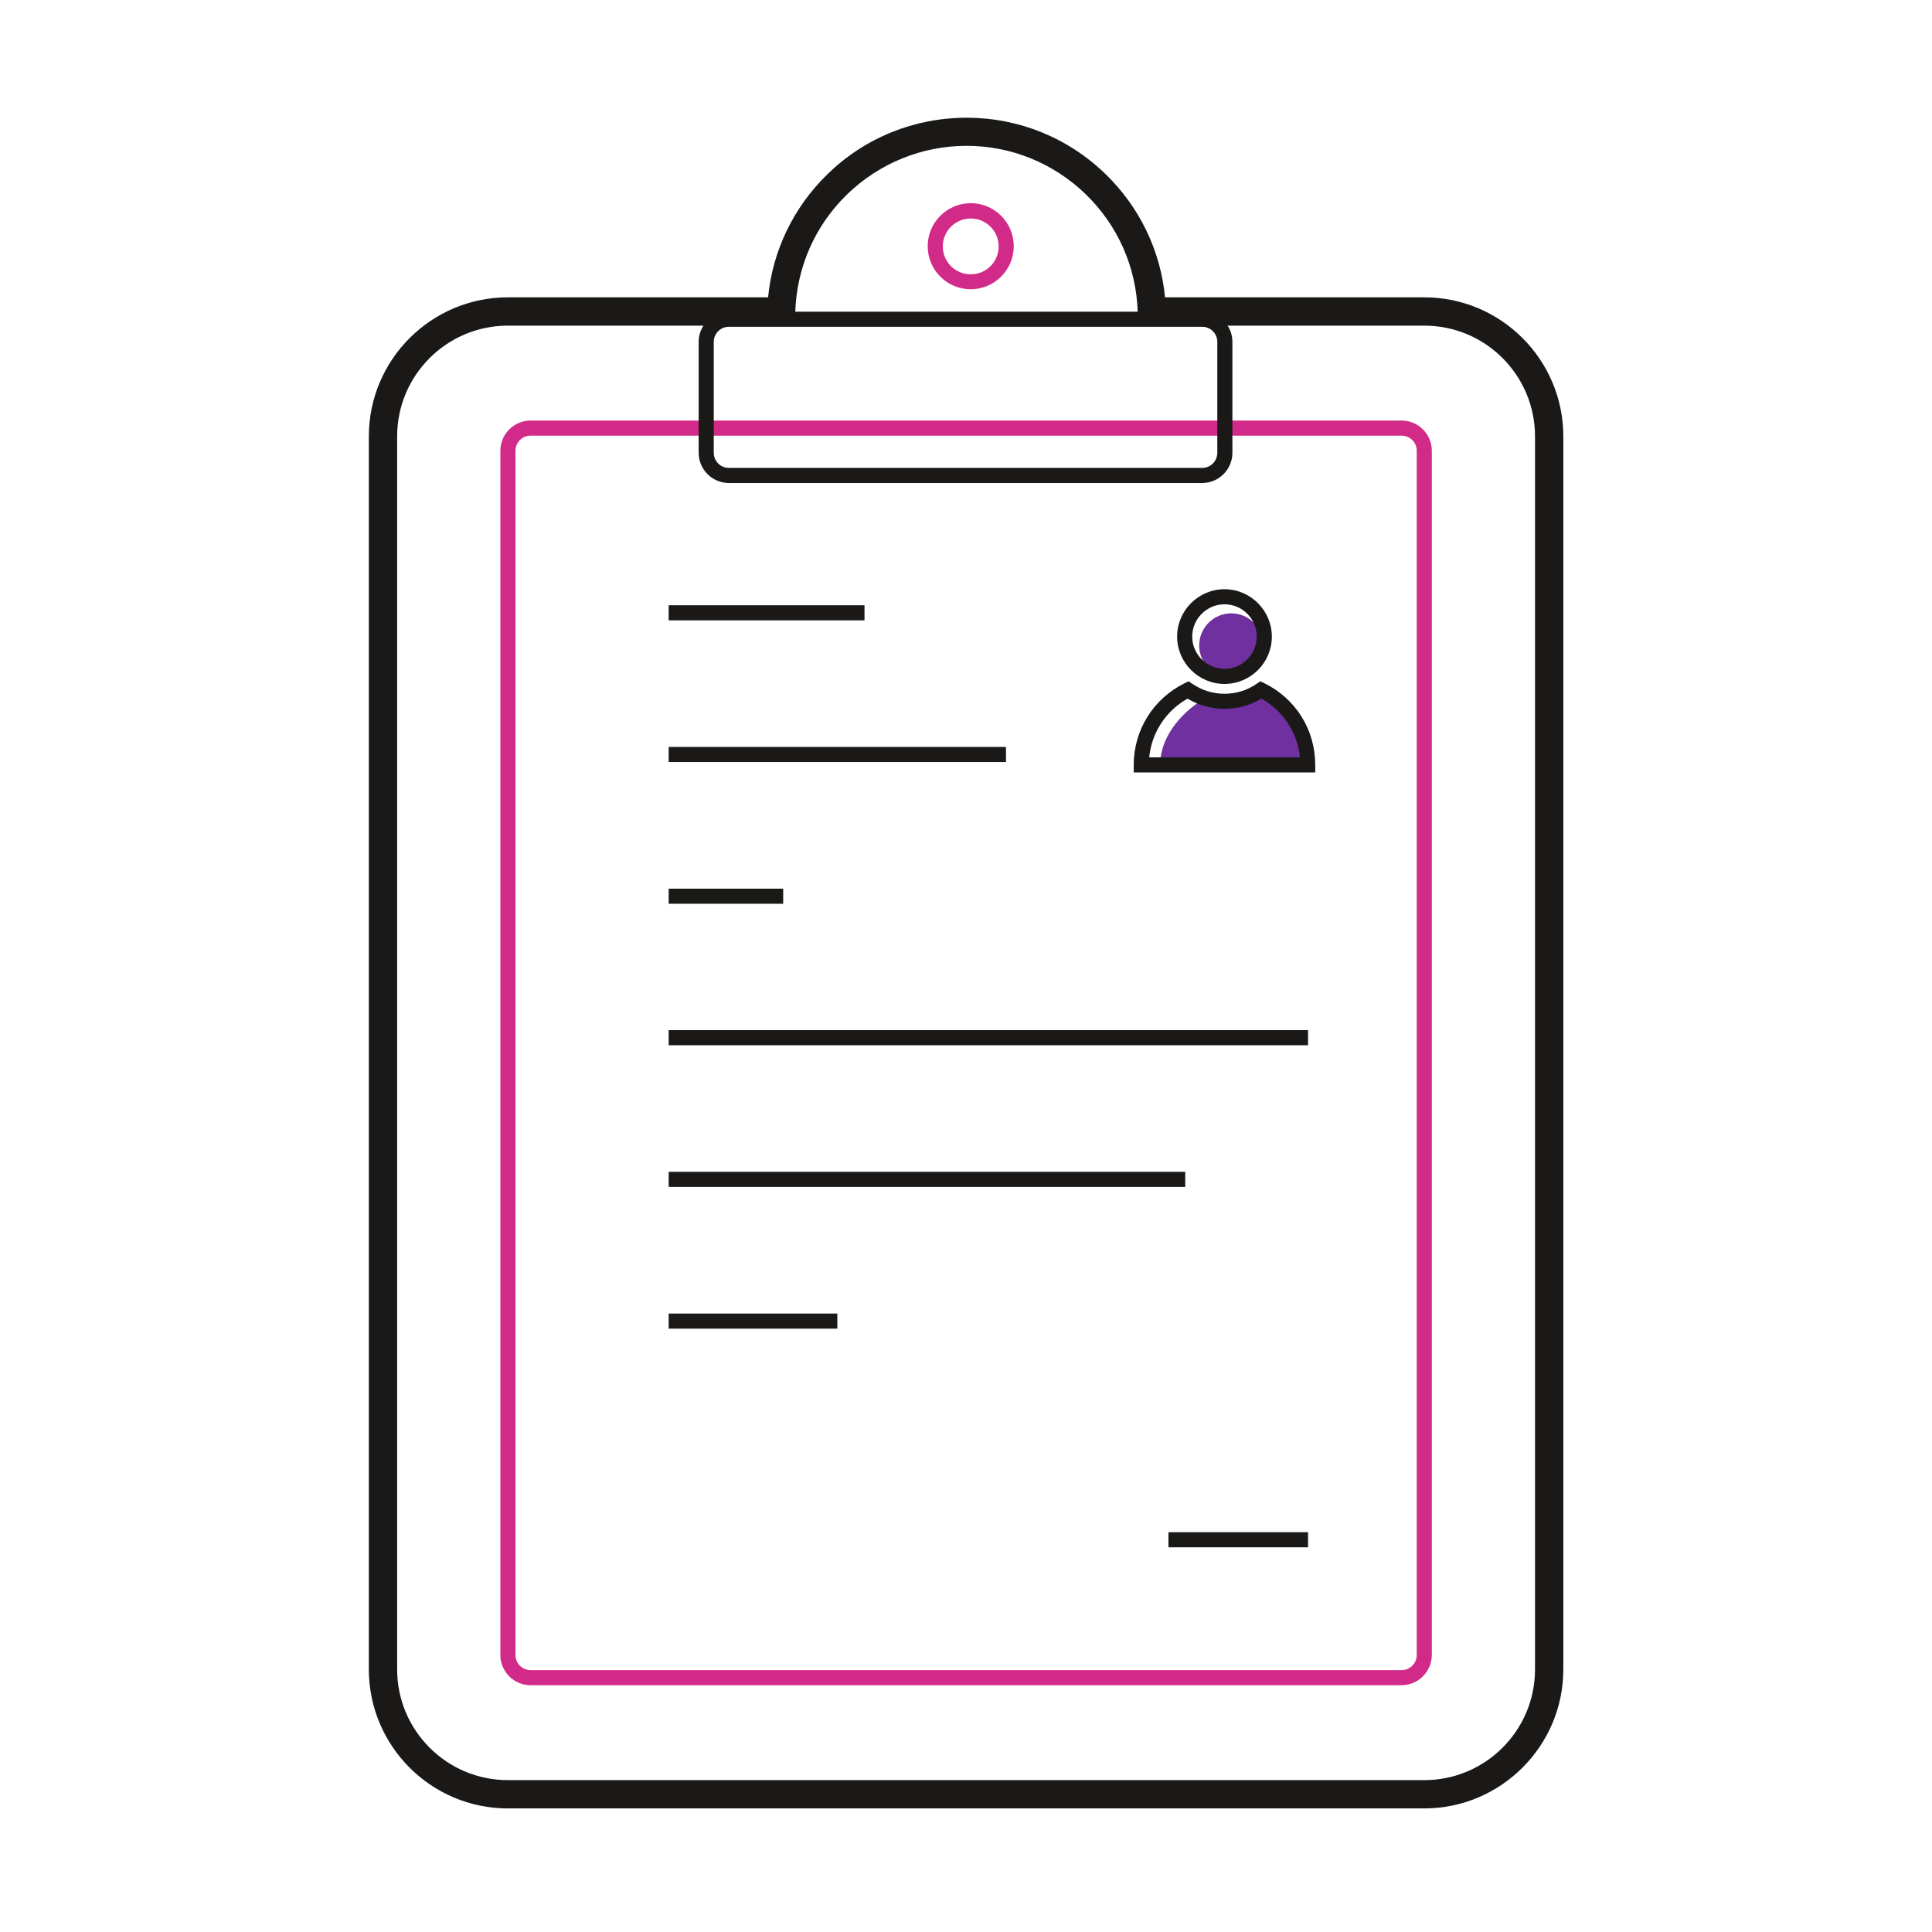
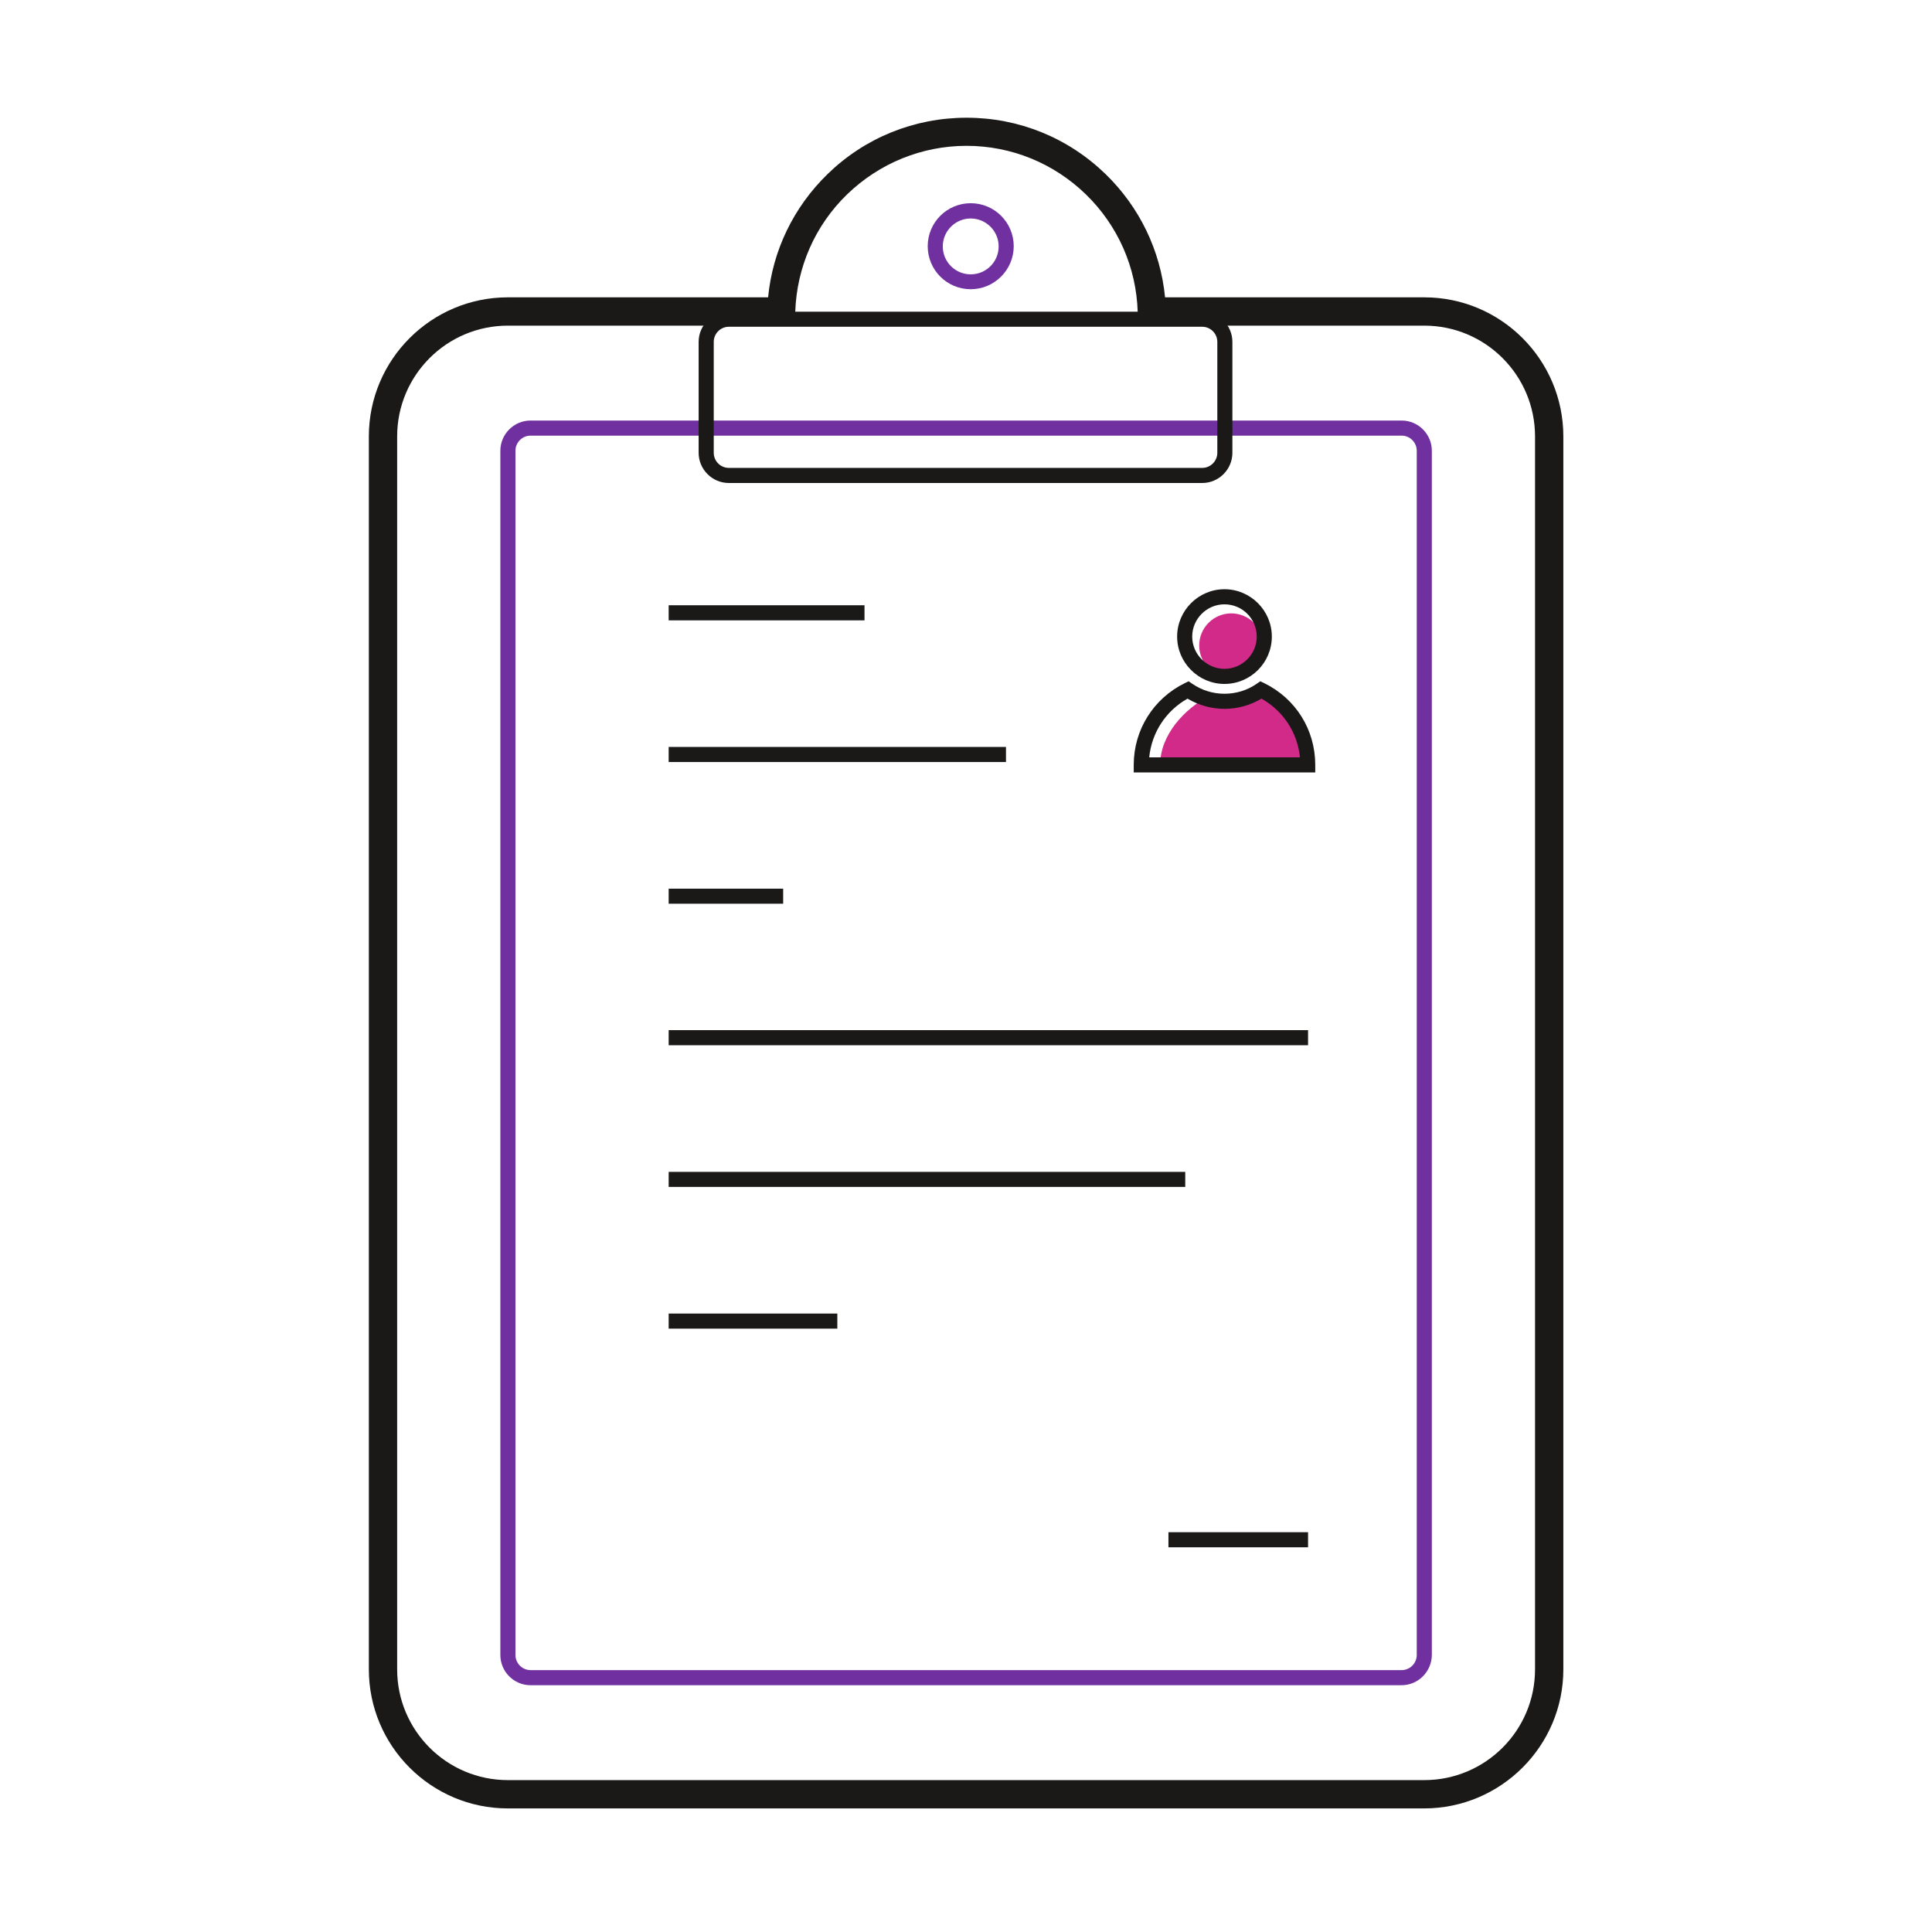
- <svg xmlns="http://www.w3.org/2000/svg" width="80" height="80" viewBox="0 0 80 80" fill="none">
-   <path d="M52.578 28.656C52.203 28.93 51.758 29 51.273 29C50.789 29 50.422 29.102 50.055 28.828C49.062 29.344 48.039 30.422 48.039 31.672H53.992C53.992 30.422 53.57 29.172 52.578 28.656Z" fill="#7030A0" />
-   <path d="M49.656 26.727C49.656 27.079 49.796 27.417 50.045 27.666C50.294 27.915 50.632 28.055 50.984 28.055C51.337 28.055 51.674 27.915 51.923 27.666C52.173 27.417 52.312 27.079 52.312 26.727C52.312 26.374 52.173 26.037 51.923 25.787C51.674 25.538 51.337 25.398 50.984 25.398C50.632 25.398 50.294 25.538 50.045 25.787C49.796 26.037 49.656 26.374 49.656 26.727Z" fill="#7030A0" />
-   <path d="M58.031 69.781H21.969C21.281 69.781 20.719 69.219 20.719 68.531V18.664C20.719 17.977 21.281 17.414 21.969 17.414H58.039C58.727 17.414 59.289 17.977 59.289 18.664V68.531C59.281 69.219 58.727 69.781 58.031 69.781ZM21.969 18.039C21.625 18.039 21.344 18.32 21.344 18.664V68.531C21.344 68.875 21.625 69.156 21.969 69.156H58.039C58.383 69.156 58.664 68.875 58.664 68.531V18.664C58.664 18.32 58.383 18.039 58.039 18.039H21.969Z" fill="#D22A89" />
-   <path d="M58.969 74.883H21.031C17.852 74.883 15.273 72.297 15.273 69.125V18.07C15.273 14.891 17.859 12.312 21.031 12.312H31.805C31.992 10.375 32.859 8.578 34.266 7.211C35.812 5.703 37.859 4.875 40.023 4.875C42.188 4.875 44.227 5.703 45.781 7.211C47.188 8.578 48.055 10.375 48.242 12.312H58.977C62.156 12.312 64.734 14.898 64.734 18.07V69.125C64.734 72.297 62.148 74.883 58.969 74.883ZM21.031 13.484C18.5 13.484 16.445 15.539 16.445 18.07V69.125C16.445 71.656 18.5 73.711 21.031 73.711H58.977C61.508 73.711 63.562 71.656 63.562 69.125V18.07C63.562 15.539 61.508 13.484 58.977 13.484H47.125L47.109 12.914C47.055 11.07 46.289 9.336 44.961 8.047C43.633 6.758 41.875 6.039 40.023 6.039C38.172 6.039 36.414 6.758 35.078 8.047C33.75 9.336 32.992 11.062 32.93 12.914L32.914 13.484H21.031Z" fill="#1A1918" />
-   <path d="M40.195 11.977C39.211 11.977 38.414 11.18 38.414 10.195C38.414 9.211 39.211 8.414 40.195 8.414C41.18 8.414 41.977 9.211 41.977 10.195C41.977 11.18 41.172 11.977 40.195 11.977ZM40.195 9.047C39.562 9.047 39.039 9.562 39.039 10.203C39.039 10.844 39.555 11.359 40.195 11.359C40.836 11.359 41.352 10.844 41.352 10.203C41.352 9.562 40.828 9.047 40.195 9.047Z" fill="#D22A89" />
-   <path d="M49.781 20H30.18C29.492 20 28.93 19.438 28.93 18.75V14.156C28.93 13.469 29.492 12.906 30.18 12.906H49.781C50.469 12.906 51.031 13.469 51.031 14.156V18.75C51.031 19.438 50.469 20 49.781 20ZM30.18 13.531C29.836 13.531 29.555 13.812 29.555 14.156V18.75C29.555 19.094 29.836 19.375 30.18 19.375H49.781C50.125 19.375 50.406 19.094 50.406 18.75V14.156C50.406 13.812 50.125 13.531 49.781 13.531H30.18ZM50.703 28.32C49.625 28.32 48.742 27.438 48.742 26.359C48.742 25.281 49.625 24.398 50.703 24.398C51.781 24.398 52.664 25.281 52.664 26.359C52.664 27.438 51.789 28.32 50.703 28.32ZM50.703 25.023C49.969 25.023 49.367 25.625 49.367 26.359C49.367 27.094 49.969 27.695 50.703 27.695C51.438 27.695 52.039 27.094 52.039 26.359C52.039 25.625 51.445 25.023 50.703 25.023Z" fill="#1A1918" />
-   <path d="M54.469 31.984H46.945V31.672C46.945 30.227 47.758 28.93 49.055 28.289L49.219 28.211L49.367 28.312C49.766 28.586 50.227 28.727 50.703 28.727C51.18 28.727 51.648 28.586 52.039 28.312L52.188 28.211L52.352 28.289C53.656 28.93 54.461 30.219 54.461 31.672V31.984H54.469ZM47.586 31.359H53.828C53.727 30.336 53.141 29.438 52.234 28.93C51.773 29.203 51.25 29.352 50.703 29.352C50.164 29.352 49.633 29.203 49.172 28.93C48.273 29.438 47.688 30.336 47.586 31.359ZM27.688 25.062H35.797V25.688H27.688V25.062ZM27.688 30.93H41.656V31.555H27.688V30.93ZM27.688 36.797H32.43V37.422H27.688V36.797ZM27.688 42.656H54.164V43.281H27.688V42.656ZM27.688 48.523H49.078V49.148H27.688V48.523ZM27.688 54.391H34.672V55.016H27.688V54.391ZM48.383 63.445H54.164V64.07H48.383V63.445Z" fill="#1A1918" />
+ <svg xmlns="http://www.w3.org/2000/svg" width="60" height="60" viewBox="0 0 60 60" fill="none">
+   <path d="M39.434 21.492C39.152 21.697 38.818 21.75 38.455 21.75C38.092 21.75 37.816 21.826 37.541 21.621C36.797 22.008 36.029 22.816 36.029 23.754H40.494C40.494 22.816 40.178 21.879 39.434 21.492Z" fill="#D22A89" />
+   <path d="M37.242 20.045C37.242 20.309 37.347 20.562 37.534 20.749C37.721 20.936 37.974 21.041 38.238 21.041C38.502 21.041 38.756 20.936 38.943 20.749C39.129 20.562 39.234 20.309 39.234 20.045C39.234 19.781 39.129 19.527 38.943 19.341C38.756 19.154 38.502 19.049 38.238 19.049C37.974 19.049 37.721 19.154 37.534 19.341C37.347 19.527 37.242 19.781 37.242 20.045Z" fill="#D22A89" />
+   <path d="M43.523 52.336H16.477C15.961 52.336 15.539 51.914 15.539 51.398V13.998C15.539 13.482 15.961 13.06 16.477 13.06H43.529C44.045 13.06 44.467 13.482 44.467 13.998V51.398C44.461 51.914 44.045 52.336 43.523 52.336ZM16.477 13.529C16.219 13.529 16.008 13.74 16.008 13.998V51.398C16.008 51.656 16.219 51.867 16.477 51.867H43.529C43.787 51.867 43.998 51.656 43.998 51.398V13.998C43.998 13.74 43.787 13.529 43.529 13.529H16.477Z" fill="#7030A0" />
+   <path d="M44.227 56.162H15.773C13.389 56.162 11.455 54.223 11.455 51.844V13.553C11.455 11.168 13.395 9.234 15.773 9.234H23.854C23.994 7.781 24.645 6.434 25.699 5.408C26.859 4.277 28.395 3.656 30.018 3.656C31.641 3.656 33.17 4.277 34.336 5.408C35.391 6.434 36.041 7.781 36.182 9.234H44.232C46.617 9.234 48.551 11.174 48.551 13.553V51.844C48.551 54.223 46.611 56.162 44.227 56.162ZM15.773 10.113C13.875 10.113 12.334 11.654 12.334 13.553V51.844C12.334 53.742 13.875 55.283 15.773 55.283H44.232C46.131 55.283 47.672 53.742 47.672 51.844V13.553C47.672 11.654 46.131 10.113 44.232 10.113H35.344L35.332 9.686C35.291 8.303 34.717 7.002 33.721 6.035C32.725 5.068 31.406 4.529 30.018 4.529C28.629 4.529 27.311 5.068 26.309 6.035C25.312 7.002 24.744 8.297 24.697 9.686L24.686 10.113H15.773Z" fill="#1A1918" />
+   <path d="M30.146 8.982C29.408 8.982 28.811 8.385 28.811 7.646C28.811 6.908 29.408 6.311 30.146 6.311C30.885 6.311 31.482 6.908 31.482 7.646C31.482 8.385 30.879 8.982 30.146 8.982ZM30.146 6.785C29.672 6.785 29.279 7.172 29.279 7.652C29.279 8.133 29.666 8.52 30.146 8.52C30.627 8.52 31.014 8.133 31.014 7.652C31.014 7.172 30.621 6.785 30.146 6.785Z" fill="#7030A0" />
+   <path d="M37.336 15H22.635C22.119 15 21.697 14.578 21.697 14.062V10.617C21.697 10.102 22.119 9.68 22.635 9.68H37.336C37.852 9.68 38.273 10.102 38.273 10.617V14.062C38.273 14.578 37.852 15 37.336 15ZM22.635 10.148C22.377 10.148 22.166 10.359 22.166 10.617V14.062C22.166 14.32 22.377 14.531 22.635 14.531H37.336C37.594 14.531 37.805 14.32 37.805 14.062V10.617C37.805 10.359 37.594 10.148 37.336 10.148H22.635ZM38.027 21.24C37.219 21.24 36.557 20.578 36.557 19.77C36.557 18.961 37.219 18.299 38.027 18.299C38.836 18.299 39.498 18.961 39.498 19.77C39.498 20.578 38.842 21.24 38.027 21.24ZM38.027 18.768C37.477 18.768 37.025 19.219 37.025 19.77C37.025 20.32 37.477 20.771 38.027 20.771C38.578 20.771 39.029 20.32 39.029 19.77C39.029 19.219 38.584 18.768 38.027 18.768Z" fill="#1A1918" />
+   <path d="M40.852 23.988H35.209V23.754C35.209 22.67 35.818 21.697 36.791 21.217L36.914 21.158L37.025 21.234C37.324 21.439 37.67 21.545 38.027 21.545C38.385 21.545 38.736 21.439 39.029 21.234L39.141 21.158L39.264 21.217C40.242 21.697 40.846 22.664 40.846 23.754V23.988H40.852ZM35.69 23.52H40.371C40.295 22.752 39.855 22.078 39.176 21.697C38.83 21.902 38.438 22.014 38.027 22.014C37.623 22.014 37.225 21.902 36.879 21.697C36.205 22.078 35.766 22.752 35.69 23.52ZM20.766 18.797H26.848V19.266H20.766V18.797ZM20.766 23.197H31.242V23.666H20.766V23.197ZM20.766 27.598H24.322V28.066H20.766V27.598ZM20.766 31.992H40.623V32.461H20.766V31.992ZM20.766 36.393H36.809V36.861H20.766V36.393ZM20.766 40.793H26.004V41.262H20.766V40.793ZM36.287 47.584H40.623V48.053H36.287V47.584Z" fill="#1A1918" />
</svg>
